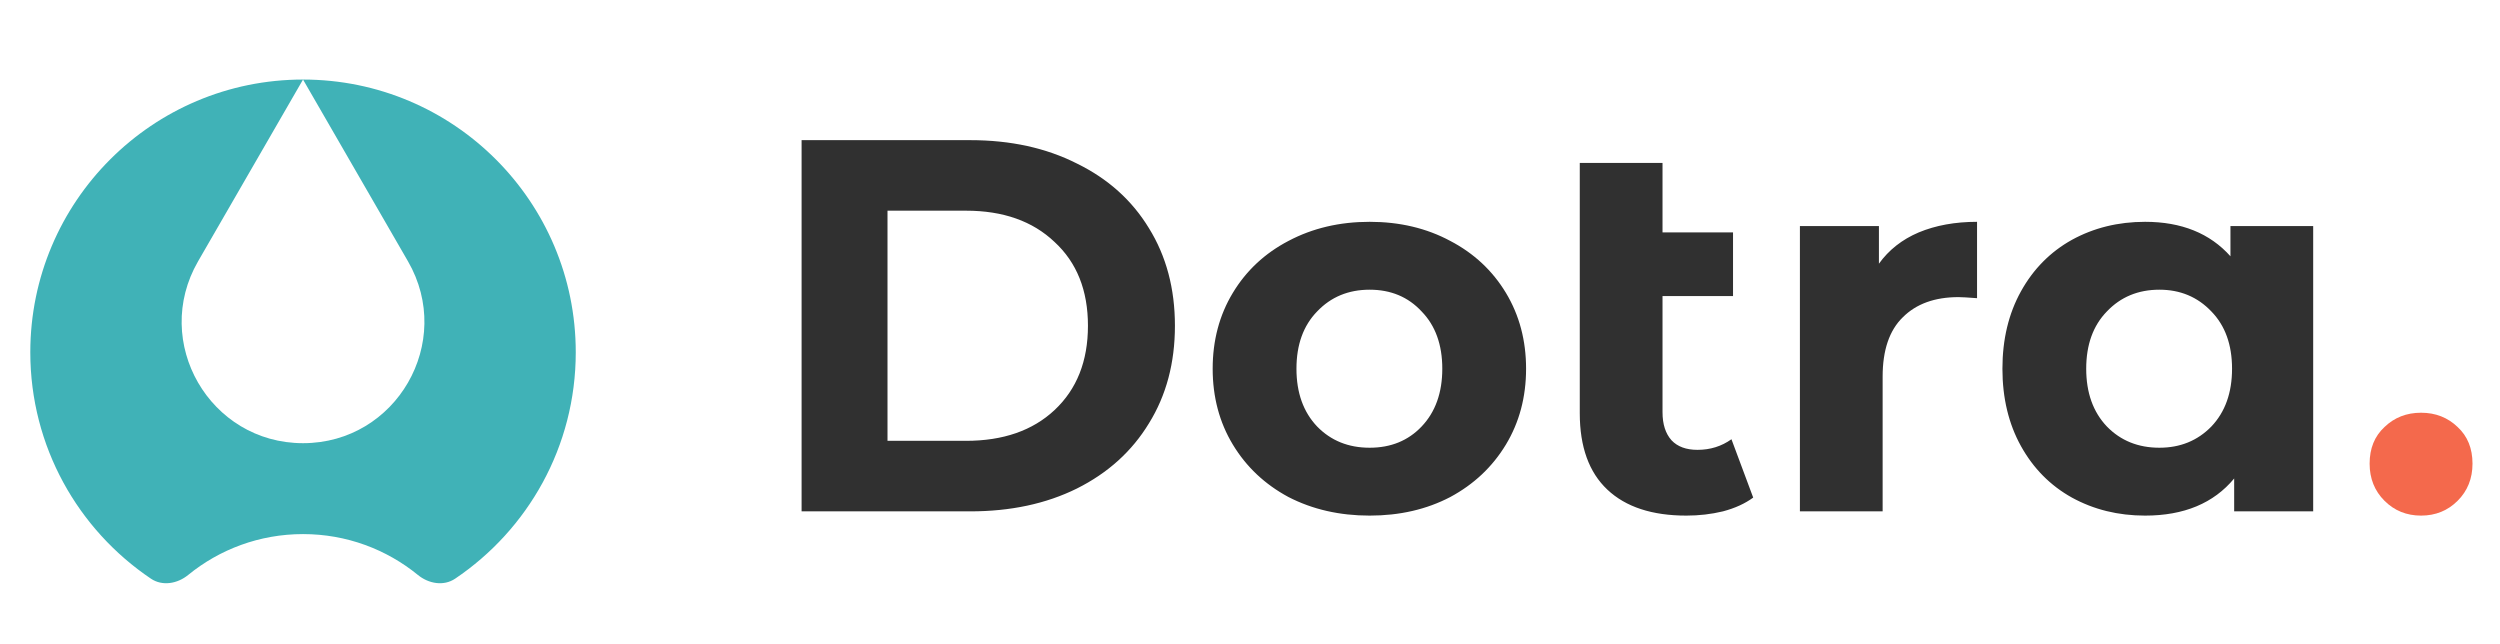
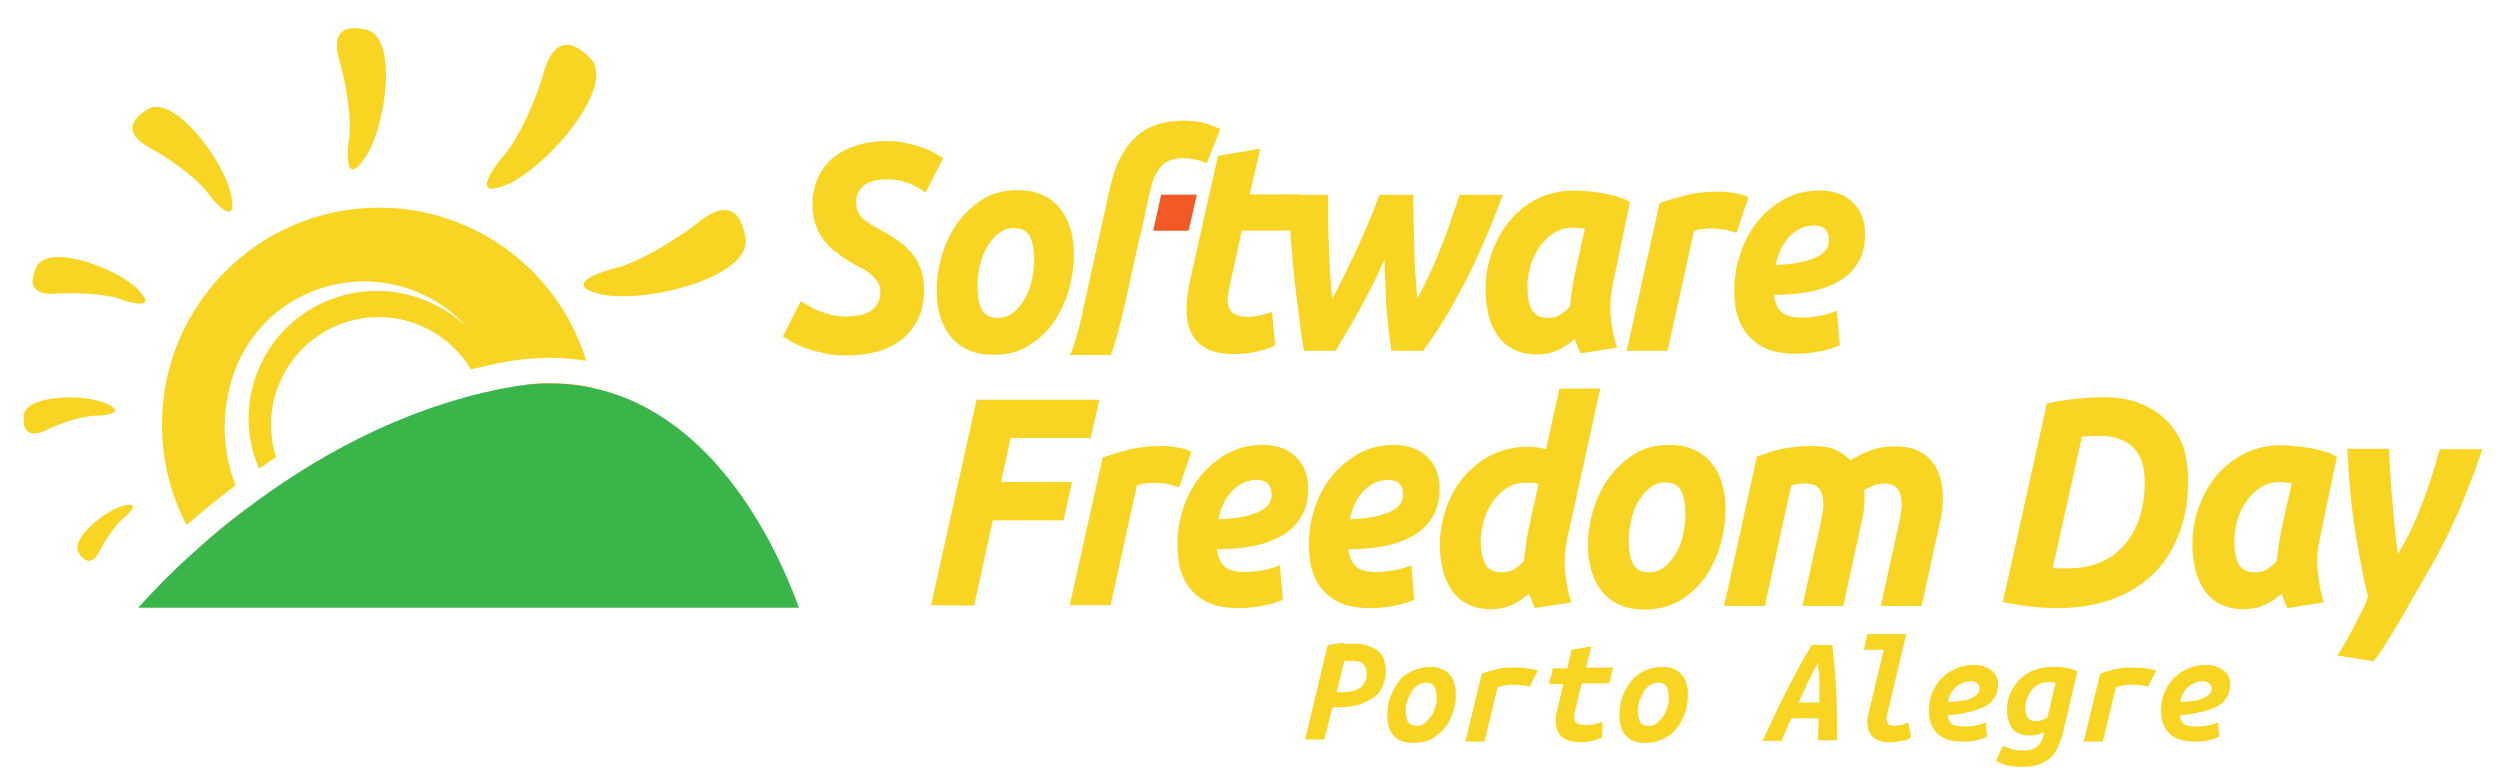
- <svg xmlns="http://www.w3.org/2000/svg" viewBox="0 0 132 34" fill="none">
-   <path d="M42.324 7.4H51.228C53.356 7.4 55.232 7.811 56.856 8.632C58.499 9.435 59.768 10.573 60.664 12.048C61.579 13.523 62.036 15.24 62.036 17.2C62.036 19.16 61.579 20.877 60.664 22.352C59.768 23.827 58.499 24.975 56.856 25.796C55.232 26.599 53.356 27 51.228 27H42.324V7.4ZM51.004 23.276C52.964 23.276 54.523 22.735 55.68 21.652C56.856 20.551 57.444 19.067 57.444 17.2C57.444 15.333 56.856 13.859 55.68 12.776C54.523 11.675 52.964 11.124 51.004 11.124H46.86V23.276H51.004ZM72.317 27.224C70.73 27.224 69.302 26.897 68.033 26.244C66.782 25.572 65.802 24.648 65.093 23.472C64.383 22.296 64.029 20.961 64.029 19.468C64.029 17.975 64.383 16.64 65.093 15.464C65.802 14.288 66.782 13.373 68.033 12.72C69.302 12.048 70.73 11.712 72.317 11.712C73.903 11.712 75.322 12.048 76.573 12.72C77.823 13.373 78.803 14.288 79.513 15.464C80.222 16.64 80.577 17.975 80.577 19.468C80.577 20.961 80.222 22.296 79.513 23.472C78.803 24.648 77.823 25.572 76.573 26.244C75.322 26.897 73.903 27.224 72.317 27.224ZM72.317 23.64C73.437 23.64 74.352 23.267 75.061 22.52C75.789 21.755 76.153 20.737 76.153 19.468C76.153 18.199 75.789 17.191 75.061 16.444C74.352 15.679 73.437 15.296 72.317 15.296C71.197 15.296 70.273 15.679 69.545 16.444C68.817 17.191 68.453 18.199 68.453 19.468C68.453 20.737 68.817 21.755 69.545 22.52C70.273 23.267 71.197 23.64 72.317 23.64ZM92.569 26.272C92.139 26.589 91.607 26.832 90.972 27C90.356 27.149 89.713 27.224 89.04 27.224C87.23 27.224 85.839 26.767 84.868 25.852C83.898 24.937 83.412 23.593 83.412 21.82V8.604H87.781V12.272H91.504V15.632H87.781V21.764C87.781 22.399 87.939 22.893 88.257 23.248C88.574 23.584 89.031 23.752 89.629 23.752C90.3 23.752 90.898 23.565 91.421 23.192L92.569 26.272ZM99.207 13.924C99.73 13.196 100.43 12.645 101.308 12.272C102.204 11.899 103.23 11.712 104.388 11.712V15.744C103.902 15.707 103.576 15.688 103.408 15.688C102.157 15.688 101.177 16.043 100.468 16.752C99.758 17.443 99.403 18.488 99.403 19.888V27H95.035V11.936H99.207V13.924ZM122.136 11.936V27H117.964V25.264C116.881 26.571 115.313 27.224 113.26 27.224C111.841 27.224 110.553 26.907 109.396 26.272C108.257 25.637 107.361 24.732 106.708 23.556C106.055 22.38 105.728 21.017 105.728 19.468C105.728 17.919 106.055 16.556 106.708 15.38C107.361 14.204 108.257 13.299 109.396 12.664C110.553 12.029 111.841 11.712 113.26 11.712C115.183 11.712 116.685 12.319 117.768 13.532V11.936H122.136ZM114.016 23.64C115.117 23.64 116.032 23.267 116.76 22.52C117.488 21.755 117.852 20.737 117.852 19.468C117.852 18.199 117.488 17.191 116.76 16.444C116.032 15.679 115.117 15.296 114.016 15.296C112.896 15.296 111.972 15.679 111.244 16.444C110.516 17.191 110.152 18.199 110.152 19.468C110.152 20.737 110.516 21.755 111.244 22.52C111.972 23.267 112.896 23.64 114.016 23.64Z" fill="#303030" />
-   <path d="M127.832 27.224C127.067 27.224 126.423 26.963 125.9 26.44C125.377 25.917 125.116 25.264 125.116 24.48C125.116 23.677 125.377 23.033 125.9 22.548C126.423 22.044 127.067 21.792 127.832 21.792C128.597 21.792 129.241 22.044 129.764 22.548C130.287 23.033 130.548 23.677 130.548 24.48C130.548 25.264 130.287 25.917 129.764 26.44C129.241 26.963 128.597 27.224 127.832 27.224Z" fill="#F4694C" />
-   <path fill-rule="evenodd" clip-rule="evenodd" d="M7.969 30.554C8.575 30.962 9.369 30.82 9.935 30.358C11.588 29.009 13.7 28.2 16 28.2C18.3 28.2 20.412 29.009 22.065 30.358C22.631 30.82 23.425 30.962 24.031 30.554C27.873 27.968 30.4 23.579 30.4 18.6C30.4 10.647 23.953 4.2 16 4.2C8.047 4.2 1.6 10.647 1.6 18.6C1.6 23.579 4.127 27.968 7.969 30.554ZM21.543 13.8C24.006 18.067 20.927 23.4 16 23.4C11.073 23.4 7.994 18.067 10.457 13.8L16 4.2L21.543 13.8Z" fill="#40B2B7" />
+ <svg xmlns="http://www.w3.org/2000/svg" version="1.1" id="svg4523" x="0px" y="0px" viewBox="0 0 365.1 112.4" style="enable-background:new 0 0 365.1 112.4;" xml:space="preserve">
+   <style type="text/css">
+ 	.st0{fill:#F9D523;}
+ 	.st1{fill:none;}
+ 	.st2{fill:#F15A24;}
+ 	.st3{fill:url(#path358_1_);}
+ 	.st4{fill:url(#path367_1_);}
+ 	.st5{fill:#39B54A;}
+ 	.st6{enable-background:new    ;}
+ </style>
+   <g id="layer1">
+     <g id="g277" transform="matrix(0.5273469,0,0,0.5273469,-416.5508,132.9206)">
+       <g id="g279" transform="translate(19.75894,-12.34934)">
+         <g id="g281">
+           <path id="path283" class="st0" d="M828.5-185.2c0,0,7.5,9.4,5.7-0.2      c-1.8-9.7-16.1-28.6-23.3-24c-7.2,4.6-3.6,8.3,1,10.8C816.4-196.3,825.3-190.1,828.5-185.2L828.5-185.2z" />
+           <path id="path285" class="st0" d="M866.6-199.9c0,0-1.5,12.8,4.5,4.1c6-8.6,9.4-33.7,0.5-35.7      s-9,3.6-7.4,8.8C865.8-217.4,867.9-206,866.6-199.9z" />
+           <path id="path287" class="st0" d="M908.7-195.5c0,0-9.5,11.7,1.8,6.9      c11.3-4.8,30.6-27.4,23.1-35s-11.2-2.1-12.9,4.1C919-213.3,913.8-200.7,908.7-195.5z" />
+           <path id="path289" class="st0" d="M939.2-165.1c0,0-14.9,4.1-2.6,6.9      c12.3,2.7,41.8-4.8,40-15.6s-8.1-8.4-13.2-4.2C958.3-174,946.6-166.5,939.2-165.1L939.2-165.1z" />
+           <path id="path291" class="st0" d="M804.5-156.5c0,0,9.9,3.3,4-2.9s-25.3-13.1-28.3-6.3      c-3.1,6.7,1.4,7.7,5.8,7.3C790.5-158.7,799.9-158.5,804.5-156.5L804.5-156.5z" />
+           <path id="path293" class="st0" d="M797.5-124.6c0,0,8.4-0.4,2.2-3.3c-6.2-2.9-22.7-2.5-23,3.4      c-0.4,5.9,3.3,5.4,6.5,3.8C786.3-122.3,793.4-124.8,797.5-124.6L797.5-124.6z" />
+           <path id="path295" class="st0" d="M804.8-96.6c0,0,5-4.3-0.3-3.1c-5.2,1.2-15.2,9.4-12.5,13.2      c2.6,3.8,4.6,1.8,5.8-0.8C799.1-89.7,802.2-94.7,804.8-96.6z" />
+         </g>
+       </g>
+       <path id="path297" class="st1" d="M861.4-149.8c7.6-18.1,28.5-26.5,46.8-18.9    c4.3,1.8,8,4.3,11.1,7.3c-3.7-4.1-8.4-7.5-13.8-9.8c-19.5-8.2-41.9,0.8-50,20.2c-5.7,13.7-2.7,29,6.5,39.5    c0.9-1.6,1.9-3.2,2.8-4.8C858.3-125.8,856.6-138.3,861.4-149.8L861.4-149.8z" />
+       <path id="path299" class="st0" d="M1024-164.4c1.2,0,2.3-0.1,3.5-0.3s2.2-0.5,3.1-1    s1.7-1.2,2.2-2.1c0.6-0.9,0.9-2.1,0.9-3.5c0-1.1-0.3-2-0.8-2.8c-0.6-0.8-1.3-1.5-2.1-2.2c-0.9-0.7-1.8-1.3-2.9-1.8    s-2.1-1.2-3.2-1.8c-1.4-0.9-2.6-1.8-3.9-2.8c-1.2-1-2.2-2.1-3.1-3.3s-1.5-2.6-2-4.1s-0.8-3.2-0.8-5.2c0-2.5,0.4-4.9,1.3-7    c0.9-2.2,2.2-4,3.9-5.6c1.7-1.6,3.9-2.8,6.5-3.7c2.6-0.9,5.7-1.4,9.2-1.4c1.6,0,3.2,0.2,4.7,0.5s2.9,0.7,4.2,1.1    c1.3,0.4,2.5,0.9,3.6,1.5s2,1.1,2.8,1.7l-4.9,9.5c-1.3-1-2.8-1.9-4.6-2.6c-1.8-0.7-3.8-1.1-5.9-1.1c-1.2,0-2.3,0.1-3.3,0.3    c-1.1,0.2-2,0.6-2.8,1.1s-1.4,1.2-1.9,2s-0.7,1.8-0.7,3c0,1.1,0.2,2,0.6,2.8c0.4,0.7,0.9,1.4,1.5,1.9s1.3,1,2.1,1.5    s1.7,0.9,2.6,1.4c1.6,0.9,3.1,1.8,4.5,2.8c1.5,1,2.7,2.1,3.9,3.4c1.1,1.3,2,2.8,2.6,4.4c0.7,1.6,1,3.6,1,5.8    c0,3.1-0.5,5.8-1.6,8.1s-2.5,4.2-4.5,5.8c-1.9,1.5-4.2,2.7-6.8,3.4c-2.6,0.7-5.6,1.1-8.8,1.1c-2.1,0-4.1-0.2-5.9-0.6    c-1.8-0.4-3.5-0.8-5-1.4c-1.5-0.5-2.8-1.1-3.9-1.7c-1.1-0.6-2-1.2-2.6-1.6l5-9.8c0.6,0.4,1.3,0.9,2.2,1.4c0.9,0.5,1.8,1,2.9,1.4    s2.2,0.8,3.4,1.1C1021.4-164.6,1022.6-164.4,1024-164.4L1024-164.4z" />
+       <path id="path301" class="st0" d="M1065.1-153.8c-2.7,0-5-0.4-7-1.3c-2-0.9-3.6-2.1-4.9-3.7    c-1.3-1.6-2.3-3.5-2.9-5.6c-0.7-2.2-1-4.6-1-7.2c0-3.3,0.5-6.6,1.5-9.9c1-3.3,2.4-6.2,4.3-8.9c1.9-2.6,4.3-4.8,7-6.5    c2.8-1.7,6-2.5,9.5-2.5c2.6,0,4.9,0.4,6.9,1.3c2,0.9,3.6,2.1,4.9,3.7c1.3,1.6,2.3,3.5,2.9,5.6c0.7,2.2,1,4.6,1,7.2    c0,3.3-0.5,6.6-1.4,9.9c-1,3.3-2.4,6.2-4.2,8.9c-1.9,2.6-4.2,4.8-7,6.5S1068.8-153.8,1065.1-153.8L1065.1-153.8z M1070.7-188.9    c-1.7,0-3.1,0.5-4.4,1.6c-1.3,1-2.3,2.4-3.2,3.9c-0.9,1.6-1.5,3.3-1.9,5.2s-0.6,3.7-0.6,5.4c0,2.8,0.4,4.9,1.2,6.5    c0.8,1.5,2.3,2.3,4.4,2.3c1.7,0,3.1-0.5,4.4-1.6c1.3-1,2.3-2.4,3.2-3.9c0.9-1.6,1.5-3.3,1.9-5.2s0.6-3.7,0.6-5.4    c0-2.8-0.4-4.9-1.2-6.5C1074.2-188.2,1072.8-188.9,1070.7-188.9L1070.7-188.9z" />
+       <path id="path303" class="st0" d="M1127.2-208.9l11.7-2l-2.9,12.7h14.2l-2.3,10h-14.1l-3.3,15.1    c-0.3,1.3-0.5,2.4-0.6,3.5s0,2,0.4,2.8c0.3,0.8,0.9,1.4,1.7,1.8c0.8,0.4,1.9,0.7,3.3,0.7c1.2,0,2.4-0.1,3.5-0.4    c1.1-0.2,2.3-0.6,3.4-1l0.8,9.4c-1.5,0.6-3.2,1.1-4.9,1.6c-1.8,0.4-3.9,0.7-6.3,0.7c-3.5,0-6.2-0.6-8.1-1.7    c-1.9-1.1-3.3-2.7-4.1-4.6c-0.8-1.9-1.2-4.2-1.1-6.7s0.5-5.2,1.1-8L1127.2-208.9L1127.2-208.9z" />
+       <path id="path305" class="st0" d="M1173.3-180.2c-1,2.2-2,4.5-3.2,6.9c-1.2,2.3-2.4,4.6-3.6,6.8    s-2.4,4.3-3.6,6.3s-2.2,3.8-3.1,5.3h-8.8c-0.4-2.3-0.8-5-1.2-8.2c-0.4-3.2-0.8-6.6-1.3-10.4c-0.4-3.8-0.8-7.7-1.1-11.9    c-0.3-4.2-0.6-8.4-0.7-12.7h11c0,2,0,4.1,0,6.4c0,2.3,0.1,4.7,0.2,7.2s0.2,5,0.3,7.6c0.2,2.6,0.4,5.1,0.6,7.6    c1.3-2.3,2.5-4.7,3.7-7.2s2.4-5,3.6-7.5c1.1-2.5,2.2-4.9,3.2-7.4c1-2.4,1.9-4.7,2.6-6.7h9.4c0,3.9,0.1,8.4,0.2,13.2    c0.1,4.9,0.4,10.1,0.9,15.5c1.4-2.5,2.6-5,3.8-7.6c1.2-2.6,2.2-5.2,3.2-7.7s1.9-4.9,2.6-7.2c0.8-2.3,1.5-4.4,2.1-6.2h12    c-1,2.7-2.2,5.8-3.6,9.2s-3,7-4.8,10.8s-3.9,7.6-6.1,11.6c-2.3,3.9-4.8,7.8-7.6,11.6h-8.8c-0.6-4.5-1.1-8.8-1.4-12.9    C1173.6-171.9,1173.4-176.1,1173.3-180.2L1173.3-180.2z" />
+       <path id="path307" class="st0" d="M1236.6-173.6c-0.7,3.1-0.9,6.3-0.6,9.4    c0.3,3.2,0.9,6,1.7,8.4l-10.1,1.6c-0.3-0.7-0.6-1.3-0.8-1.9c-0.3-0.6-0.5-1.3-0.8-2.1c-1.4,1.3-3,2.3-4.7,3.1s-3.6,1.2-5.8,1.2    c-2.5,0-4.7-0.5-6.5-1.4c-1.8-1-3.3-2.2-4.4-3.9c-1.1-1.6-2-3.5-2.5-5.7s-0.8-4.5-0.8-6.9c0-3.8,0.6-7.3,1.9-10.7    c1.2-3.3,3-6.3,5.1-8.8c2.2-2.5,4.8-4.5,7.8-5.9s6.2-2.1,9.7-2.1c0.5,0,1.3,0,2.4,0.1s2.4,0.2,3.9,0.4s3,0.5,4.6,0.9    s3.2,1,4.6,1.8L1236.6-173.6L1236.6-173.6z M1228.8-188.7c-0.7-0.1-1.3-0.2-1.8-0.2c-0.5-0.1-1.2-0.1-1.9-0.1    c-1.7,0-3.3,0.5-4.8,1.4s-2.8,2.2-3.9,3.7s-2,3.2-2.6,5.2s-0.9,4-0.9,6.2c0,2.6,0.4,4.7,1.2,6.2c0.8,1.5,2.3,2.3,4.5,2.3    c1.2,0,2.2-0.2,3.1-0.7s1.9-1.3,3-2.5c0.1-1.4,0.3-2.8,0.5-4.3s0.5-2.9,0.7-4.2L1228.8-188.7z" />
+       <path id="path309" class="st0" d="M1270.8-187.6c-1-0.3-2-0.5-3-0.8c-1-0.2-2.4-0.4-4.4-0.4    c-0.7,0-1.5,0.1-2.3,0.2c-0.9,0.1-1.6,0.3-2.1,0.5l-7.3,33.2h-11.3l9.1-40.9c2.2-0.8,4.6-1.5,7.3-2.2c2.7-0.7,5.7-1,9.1-1    c1.3,0,2.7,0.1,4.2,0.4c1.5,0.2,2.9,0.6,4,1.2L1270.8-187.6L1270.8-187.6z" />
+       <path id="path311" class="st0" d="M1270.2-171.8c0-3.5,0.6-6.9,1.7-10.2s2.7-6.2,4.8-8.8    s4.6-4.6,7.5-6.2c3-1.6,6.2-2.3,9.8-2.3c1.8,0,3.4,0.3,4.9,0.8s2.8,1.3,4,2.4c1.1,1,2,2.3,2.6,3.8s0.9,3.2,0.9,5.1    c0,3.1-0.6,5.7-1.9,7.8s-3,3.9-5.3,5.2c-2.2,1.3-4.9,2.3-8,2.9c-3.1,0.6-6.4,0.9-10.1,0.9c0.4,2.3,1.1,3.9,2.3,4.9    c1.2,1,3.1,1.4,5.6,1.4c1.6,0,3.3-0.2,4.9-0.5c1.7-0.3,3.2-0.8,4.7-1.4l0.8,9.6c-1.4,0.6-3.2,1.2-5.4,1.6    c-2.2,0.5-4.6,0.7-7.1,0.7c-3.1,0-5.8-0.5-7.9-1.4c-2.1-1-3.9-2.3-5.2-3.9c-1.3-1.6-2.3-3.6-2.9-5.8S1270.2-169.4,1270.2-171.8    L1270.2-171.8z M1292.3-189.6c-2.6,0-4.8,1-6.8,3c-1.9,2-3.2,4.6-3.8,7.9c3.1-0.1,5.6-0.4,7.6-0.9c1.9-0.5,3.4-1,4.5-1.7    s1.8-1.4,2.1-2.1c0.4-0.8,0.5-1.5,0.5-2.3C1296.3-188.3,1295-189.6,1292.3-189.6L1292.3-189.6z" />
+       <g id="g313" transform="translate(19.75894,-12.34934)">
+         <polygon id="polygon315" class="st0" points="1086.1,-175.8 1086.1,-175.8 1085.9,-175    " />
+         <polygon id="polygon317" class="st2" points="1091.7,-185.8 1089.5,-175.8 1099.3,-175.8 1101.6,-185.8    " />
+         <path id="path319" class="st0" d="M1104.1-205.5c-1.7-0.5-3.7-0.8-5.9-0.8     c-6,0-10.6,1.6-13.8,4.8c-3.3,3.2-5.5,7.7-6.8,13.5l-7.9,35.8c-0.4,1.9-0.9,4-1.6,6.2c-0.4,1.6-1,3.1-1.6,4.6h11.3     c1.3-3.7,2.5-8.1,3.7-13.4l4.4-19.9l0.1-0.2l0.2-0.8l0,0l2.2-10l0,0l0.5-2.1c0.5-2.3,1.4-4.2,2.8-5.8c1.3-1.5,3.4-2.3,6.2-2.3     c1,0,2.1,0.1,3.3,0.4c1.2,0.2,2.2,0.6,3.1,1.1l3.8-9.6C1107-204.5,1105.7-205,1104.1-205.5L1104.1-205.5z" />
+       </g>
+       <g id="g321" transform="translate(19.75894,-12.34934)">
+         <path id="path323" class="st0" d="M1028-72.1l12.6-56.9h34l-2.4,10.6H1050l-2.6,12.2h19.6     l-2.3,10.6h-19.6l-5.2,23.6L1028-72.1L1028-72.1z" />
+         <path id="path325" class="st0" d="M1096.7-104.8c-1-0.3-2-0.5-3-0.8c-1-0.2-2.4-0.4-4.3-0.4     c-0.7,0-1.5,0.1-2.3,0.2c-0.9,0.1-1.6,0.3-2.1,0.5l-7.3,33.2h-11.3l9.1-40.9c2.2-0.8,4.6-1.5,7.3-2.2c2.7-0.7,5.7-1,9.1-1     c1.3,0,2.7,0.1,4.2,0.4c1.5,0.2,2.9,0.6,4,1.2L1096.7-104.8L1096.7-104.8z" />
+         <path id="path327" class="st0" d="M1096.2-89c0-3.5,0.6-6.9,1.7-10.2s2.7-6.2,4.8-8.8     c2.1-2.5,4.6-4.6,7.5-6.2c3-1.6,6.2-2.3,9.8-2.3c1.8,0,3.4,0.3,4.9,0.8s2.8,1.3,4,2.4c1.1,1,2,2.3,2.6,3.8s0.9,3.2,0.9,5.1     c0,3.1-0.6,5.7-1.9,7.8s-3,3.9-5.3,5.2s-4.9,2.3-8,2.9c-3.1,0.6-6.4,0.9-10.1,0.9c0.4,2.3,1.1,3.9,2.3,4.9c1.2,1,3.1,1.4,5.6,1.4     c1.6,0,3.3-0.2,4.9-0.5c1.7-0.3,3.2-0.8,4.7-1.4l0.8,9.6c-1.4,0.6-3.2,1.2-5.4,1.6c-2.2,0.5-4.6,0.7-7.1,0.7     c-3.1,0-5.8-0.5-7.9-1.4s-3.9-2.3-5.2-3.9c-1.3-1.6-2.3-3.6-2.9-5.8C1096.5-84.2,1096.2-86.5,1096.2-89L1096.2-89z M1118.2-106.8     c-2.6,0-4.8,1-6.8,3c-1.9,2-3.2,4.6-3.8,7.9c3.1-0.1,5.6-0.4,7.6-0.9c1.9-0.5,3.4-1,4.5-1.7s1.8-1.4,2.1-2.1     c0.4-0.8,0.5-1.5,0.5-2.3C1122.2-105.4,1120.9-106.8,1118.2-106.8L1118.2-106.8z" />
+         <path id="path329" class="st0" d="M1132.6-89c0-3.5,0.6-6.9,1.7-10.2s2.7-6.2,4.8-8.8     c2.1-2.5,4.6-4.6,7.5-6.2c3-1.6,6.2-2.3,9.8-2.3c1.8,0,3.4,0.3,4.9,0.8s2.8,1.3,4,2.4c1.1,1,2,2.3,2.6,3.8s0.9,3.2,0.9,5.1     c0,3.1-0.6,5.7-1.9,7.8c-1.3,2.1-3,3.9-5.3,5.2s-4.9,2.3-8,2.9c-3.1,0.6-6.4,0.9-10.1,0.9c0.4,2.3,1.1,3.9,2.3,4.9     c1.2,1,3.1,1.4,5.6,1.4c1.6,0,3.3-0.2,4.9-0.5c1.7-0.3,3.2-0.8,4.7-1.4l0.8,9.6c-1.4,0.6-3.2,1.2-5.4,1.6     c-2.2,0.5-4.6,0.7-7.1,0.7c-3.1,0-5.8-0.5-7.9-1.4c-2.1-1-3.9-2.3-5.2-3.9c-1.3-1.6-2.3-3.6-2.9-5.8     C1132.9-84.2,1132.6-86.5,1132.6-89L1132.6-89z M1154.6-106.8c-2.6,0-4.8,1-6.8,3c-1.9,2-3.2,4.6-3.8,7.9     c3.1-0.1,5.6-0.4,7.6-0.9c1.9-0.5,3.4-1,4.5-1.7s1.8-1.4,2.1-2.1c0.4-0.8,0.5-1.5,0.5-2.3     C1158.7-105.4,1157.3-106.8,1154.6-106.8L1154.6-106.8z" />
+         <path id="path331" class="st0" d="M1225.7-70.9c-2.7,0-5-0.4-7-1.3c-2-0.9-3.6-2.1-4.9-3.7     c-1.3-1.6-2.3-3.5-2.9-5.6c-0.7-2.2-1-4.6-1-7.2c0-3.3,0.5-6.6,1.5-9.9c1-3.3,2.4-6.2,4.4-8.9c1.9-2.6,4.3-4.8,7-6.5     c2.8-1.7,5.9-2.5,9.5-2.5c2.6,0,4.9,0.4,6.9,1.3c2,0.9,3.6,2.1,4.9,3.7c1.3,1.6,2.3,3.5,2.9,5.6c0.7,2.2,1,4.6,1,7.2     c0,3.3-0.5,6.6-1.4,9.9c-1,3.3-2.4,6.2-4.2,8.9c-1.9,2.6-4.2,4.8-7,6.5C1232.6-71.8,1229.4-70.9,1225.7-70.9z M1231.3-106.1     c-1.7,0-3.1,0.5-4.4,1.6c-1.3,1-2.3,2.4-3.2,3.9c-0.9,1.6-1.5,3.3-1.9,5.2s-0.6,3.7-0.6,5.4c0,2.8,0.4,4.9,1.2,6.5     c0.8,1.5,2.3,2.3,4.4,2.3c1.7,0,3.1-0.5,4.4-1.6c1.3-1,2.3-2.4,3.2-3.9c0.9-1.6,1.5-3.3,1.9-5.2s0.6-3.7,0.6-5.4     c0-2.8-0.4-4.9-1.2-6.5C1234.9-105.4,1233.4-106.1,1231.3-106.1z" />
+         <path id="path333" class="st0" d="M1256.7-113.3c0.9-0.3,1.8-0.6,2.8-0.9c1-0.4,2.1-0.7,3.3-1     c1.2-0.3,2.6-0.5,4.2-0.7c1.5-0.2,3.3-0.3,5.3-0.3c2.4,0,4.4,0.3,6,1s3,1.6,4.3,3c1.9-1.2,3.7-2.1,5.6-2.8c1.8-0.7,4-1.1,6.5-1.1     c2.4,0,4.4,0.3,6.1,1s3.1,1.7,4.2,3s1.9,2.8,2.4,4.6s0.8,3.7,0.8,5.9c0,1-0.1,2-0.2,3.1s-0.3,2.2-0.6,3.3l-5.1,23.3H1291l5-22.8     c0.2-0.8,0.3-1.6,0.5-2.6s0.3-1.9,0.3-2.8c0-1.5-0.3-2.9-1-4s-1.9-1.7-3.9-1.7c-1.1,0-2.1,0.2-3,0.6c-1,0.4-1.8,0.8-2.6,1.3     c0.1,0.4,0.2,0.8,0.2,1.2s0,0.7,0,1.1c0,1-0.1,2-0.2,3.1s-0.3,2.2-0.6,3.3l-5.1,23.3h-11.3l5-22.8c0.2-0.8,0.3-1.6,0.5-2.6     s0.3-1.9,0.3-2.8c0-1.5-0.3-2.9-1-4s-1.9-1.7-3.9-1.7c-0.8,0-1.5,0-2,0.1c-0.6,0.1-1.2,0.2-2,0.4l-7.3,33.4h-11.3L1256.7-113.3     L1256.7-113.3z" />
+         <path id="path335" class="st0" d="M1376.1-106.8c0,5.5-0.8,10.5-2.5,14.9s-4,8.1-7.1,11.1     c-3.1,3-6.9,5.4-11.3,7s-9.5,2.5-15.1,2.5c-2.1,0-4.6-0.1-7.3-0.4c-2.8-0.3-5.4-0.7-8-1.3l12.2-55c2.9-0.6,5.6-1,8.3-1.3     c2.6-0.2,5-0.4,7.2-0.4c3.7,0,7.1,0.5,10,1.6c3,1.1,5.4,2.7,7.5,4.7c2,2,3.6,4.4,4.7,7.2C1375.6-113.3,1376.1-110.2,1376.1-106.8     L1376.1-106.8z M1338.6-82.4c0.6,0.1,1.1,0.1,1.7,0.1s1.4,0,2.4,0c3.3,0,6.2-0.5,8.9-1.6c2.7-1.1,4.9-2.7,6.7-4.7     c1.8-2.1,3.3-4.6,4.3-7.6s1.5-6.3,1.5-10.1c0-1.9-0.2-3.7-0.7-5.2s-1.2-2.9-2.2-4s-2.4-2-4-2.6s-3.6-0.9-5.9-0.9     c-1.5,0-3.1,0.1-4.6,0.2L1338.6-82.4L1338.6-82.4z" />
+         <path id="path337" class="st0" d="M1412.6-90.7c-0.7,3.1-0.9,6.3-0.6,9.4     c0.3,3.2,0.9,6,1.7,8.4l-10.1,1.6c-0.3-0.7-0.6-1.3-0.8-1.9c-0.3-0.6-0.5-1.3-0.8-2.1c-1.4,1.3-3,2.3-4.7,3.1s-3.6,1.2-5.8,1.2     c-2.5,0-4.7-0.5-6.5-1.4s-3.3-2.2-4.4-3.9c-1.1-1.6-2-3.5-2.5-5.7c-0.5-2.2-0.8-4.5-0.8-6.9c0-3.8,0.6-7.3,1.9-10.7     c1.2-3.3,3-6.3,5.1-8.8c2.2-2.5,4.8-4.4,7.8-5.9c3-1.4,6.2-2.1,9.7-2.1c0.5,0,1.2,0,2.4,0.1c1.1,0.1,2.4,0.2,3.9,0.4     s3,0.5,4.6,0.9s3.2,1,4.6,1.8L1412.6-90.7L1412.6-90.7z M1404.8-105.9c-0.7-0.1-1.2-0.2-1.8-0.2c-0.5-0.1-1.2-0.1-1.9-0.1     c-1.7,0-3.3,0.5-4.8,1.4s-2.8,2.2-3.9,3.7s-2,3.2-2.6,5.2s-0.9,4-0.9,6.2c0,2.6,0.4,4.7,1.2,6.2c0.8,1.5,2.3,2.3,4.5,2.3     c1.2,0,2.2-0.2,3.1-0.7c0.9-0.5,1.9-1.3,3-2.5c0.1-1.4,0.3-2.8,0.5-4.3s0.5-2.9,0.7-4.2L1404.8-105.9L1404.8-105.9z" />
+         <path id="path339" class="st0" d="M1446.7-115.3L1446.7-115.3h-0.9c-1.6,5.8-3.3,11.1-5.2,15.9     c-1.8,4.8-4,9.2-6.4,13.1c-0.3-2-0.6-4.2-0.8-6.7c-0.3-2.5-0.5-5-0.7-7.6c-0.1-0.8-0.1-1.5-0.2-2.2c-0.1-1.8-0.3-3.7-0.4-5.5     c-0.2-2.6-0.3-4.9-0.3-7.1h-11.6c0.4,8.5,1.1,16.2,2.2,23c1.1,6.6,2.2,12.6,3.5,17.9c-0.2,0.5-0.3,1-0.5,1.5     c-0.4,1.3-6.7,13.5-8,14.8l3.6,0.6l6.4,1c2.4-2,14.9-24.5,16.6-27.4c1.7-3,3.3-6.1,4.8-9.3c1.6-3.3,3.1-6.7,4.5-10.3     s2.9-7.5,4.3-11.7H1446.7L1446.7-115.3z" />
+       </g>
+       <g id="g341" transform="translate(19.75894,-12.34934)">
+         <path id="path343" class="st0" d="M1213.3-132.1H1202l-3.7,16.8c-0.8-0.2-1.6-0.4-2.4-0.5     s-1.6-0.2-2.5-0.2c-3.5,0-6.8,0.7-9.8,2.1c-3,1.4-5.5,3.4-7.7,5.8c-2.2,2.5-3.9,5.4-5.1,8.7s-1.9,6.8-1.9,10.6     c0,2.5,0.3,4.8,0.8,6.9c0.5,2.2,1.4,4.1,2.5,5.7s2.6,2.9,4.4,3.8c1.8,0.9,3.9,1.4,6.5,1.4c2.1,0,4-0.4,5.8-1.2     c1.7-0.8,3.3-1.9,4.7-3.1c0.3,0.8,0.5,1.5,0.8,2.1s0.5,1.2,0.8,1.9l10.1-1.6c-0.9-2.5-1.4-5.3-1.7-8.4c-0.3-3.2-0.1-6.3,0.6-9.4     L1213.3-132.1L1213.3-132.1z M1193.4-92.9c-0.3,1.3-0.5,2.6-0.7,4.2c-0.2,1.5-0.4,2.9-0.5,4.3c-1.1,1.2-2.1,2-3,2.5     c-1,0.5-2,0.7-3.2,0.7c-2.2,0-3.7-0.8-4.5-2.3c-0.8-1.5-1.3-3.6-1.3-6.2c0-2,0.3-4,0.9-6c0.6-1.9,1.4-3.7,2.5-5.2     s2.4-2.8,3.9-3.7s3.2-1.4,4.9-1.4c0.6,0,1,0,1.4,0s0.6,0,0.9,0c0.2,0,0.5,0.1,0.7,0.1c0.2,0.1,0.5,0.1,0.8,0.2L1193.4-92.9     L1193.4-92.9z" />
+       </g>
+       <g id="g345" transform="translate(19.75894,-12.34934)">
+         <path id="path347" class="st1" d="M841.6-137.4c7.6-18.1,28.5-26.5,46.8-18.9     c4.3,1.8,8,4.3,11.1,7.3c-3.7-4.1-8.4-7.5-13.8-9.8c-19.5-8.2-41.9,0.8-50,20.2c-4.3,10.3-4.6,23.1-0.5,33.4     c2.1-1.6,4.3-3.1,6.5-4.7C838.2-118.4,837.8-128.3,841.6-137.4z" />
+         <path id="path349" class="st1" d="M874.9-151.9c-16.4,0-29.8,13.4-29.8,29.8     c0,3.1,0.5,6.1,1.4,9c15.1-9.9,33.3-19,54-24.3l0,0C895.3-146,885.8-151.9,874.9-151.9L874.9-151.9z" />
+         <path id="path351" class="st1" d="M934.1-132.3c0.4,2.3,0.7,4.6,0.8,7     c-6.4,0.5-9.9-0.6-9.9-0.6c-2.8-3.2-6-5.5-9.3-7.2c-2.1,0.2-4.3,0.6-6.5,1c-28.6,5.7-52.7,19.6-70.7,33.2c0.7,1,1.4,1.9,2.1,2.8     c-3.6,6.4-5.2,10.3-7.9,16.9c-2.8-2.7-5.2-5.7-7.4-8.9c-7.5,6.6-13.2,12.6-16.9,16.7h183C985.8-86.9,968.7-125,934.1-132.3     L934.1-132.3z" />
+         <linearGradient id="path358_1_" gradientUnits="userSpaceOnUse" x1="6895.026" y1="9634.037" x2="7015.057" y2="9634.037" gradientTransform="matrix(0.1467 0 0 -0.1467 -196.3553 1323.745)">
+           <stop offset="0" style="stop-color:#F7EC30" />
+           <stop offset="1" style="stop-color:#FAAE40" />
+         </linearGradient>
+         <path id="path358" class="st3" d="M840.7-96.2c-0.8-0.9-1.5-1.8-2.1-2.8     c-4.9,3.7-9.3,7.3-13.2,10.8c2.2,3.2,4.7,6.2,7.4,8.9C835.5-85.9,837.1-89.7,840.7-96.2L840.7-96.2z" />
+         <path id="path360" class="st0" d="M835.8-138.6c8.1-19.3,30.5-28.3,50-20.2     c5.5,2.3,10.1,5.7,13.8,9.8c-3.1-3-6.9-5.5-11.1-7.3c-18.3-7.7-39.2,0.8-46.8,18.9c-3.8,9.1-3.5,19,0.2,27.5     c1.5-1.1,3.1-2.1,4.7-3.2c-0.9-2.8-1.4-5.8-1.4-9c0-16.4,13.4-29.8,29.8-29.8c10.8,0,20.3,5.8,25.6,14.5l0,0     c2.4-0.6,4.9-1.2,7.4-1.7c4.9-1,9.8-1.5,14.5-1.5c3.5,0,6.8,0.3,10,0.8c-7.5-24.5-30.4-42.4-57.4-42.4     c-33.2,0-60.1,26.9-60.1,60.1c0,10.1,2.5,19.5,6.8,27.8c4.1-3.5,8.6-7.3,13.6-11C831.2-115.5,831.4-128.3,835.8-138.6     L835.8-138.6z" />
+         <linearGradient id="path367_1_" gradientUnits="userSpaceOnUse" x1="6895.026" y1="9908.728" x2="7015.057" y2="9908.728" gradientTransform="matrix(0.1467 0 0 -0.1467 -196.3553 1323.745)">
+           <stop offset="0" style="stop-color:#F7EC30" />
+           <stop offset="1" style="stop-color:#FAAE40" />
+         </linearGradient>
+         <path id="path367" class="st4" d="M925-126c0,0,3.5,1.1,9.9,0.6c-0.1-2.4-0.4-4.7-0.8-7     c-3.7-0.8-7.6-1.2-11.8-1.2c-2.2,0-4.4,0.1-6.6,0.4C919-131.5,922.2-129.2,925-126z" />
+         <g id="g369">
+           <path id="path371" class="st5" d="M934.1-132.3c-3.7-0.8-7.6-1.2-11.8-1.2      c-2.2,0-4.4,0.1-6.6,0.4c-2.1,0.2-4.3,0.6-6.5,1c-28.6,5.7-52.7,19.6-70.7,33.2c-4.9,3.7-9.3,7.3-13.2,10.8      c-7.5,6.6-13.2,12.6-16.9,16.7h183C985.8-86.9,968.7-125,934.1-132.3L934.1-132.3z" />
+         </g>
+       </g>
+     </g>
+   </g>
+   <g class="st6">
+     <path class="st0" d="M197.7,94c0.8,0,1.5,0.1,2.1,0.3s1.1,0.5,1.5,0.8s0.7,0.8,0.8,1.2s0.3,1,0.3,1.5c0,0.9-0.2,1.8-0.5,2.5   s-0.8,1.3-1.5,1.7s-1.4,0.8-2.3,1s-1.8,0.3-2.9,0.3h-0.6l-1.2,4.7h-2.8l3.3-13.8c0.7-0.1,1.4-0.2,2-0.3   C196.7,94.1,197.2,94,197.7,94z M197.3,96.5c-0.2,0-0.4,0-0.5,0s-0.3,0-0.5,0.1l-1.1,4.5h0.7c1.2,0,2.1-0.2,2.8-0.7   c0.6-0.5,0.9-1.2,0.9-2c0-0.6-0.2-1-0.5-1.4C198.8,96.6,198.2,96.5,197.3,96.5z" />
+     <path class="st0" d="M206.3,108.5c-1.3,0-2.2-0.4-2.8-1.1c-0.6-0.7-0.9-1.7-0.9-2.9c0-0.9,0.1-1.8,0.4-2.6s0.7-1.6,1.2-2.3   s1.2-1.2,2-1.6c0.8-0.4,1.7-0.6,2.7-0.6c1.1,0,2,0.3,2.7,1s1,1.7,1,3c0,0.9-0.1,1.8-0.4,2.6c-0.3,0.9-0.6,1.6-1.2,2.3   s-1.2,1.2-1.9,1.6S207.4,108.5,206.3,108.5z M206.9,106c0.5,0,0.8-0.1,1.2-0.4c0.3-0.3,0.6-0.6,0.9-1s0.4-0.8,0.6-1.3   s0.2-0.9,0.2-1.3c0-0.7-0.1-1.3-0.3-1.7s-0.6-0.6-1.3-0.6c-0.4,0-0.8,0.1-1.2,0.4c-0.4,0.3-0.7,0.6-0.9,1c-0.2,0.4-0.4,0.8-0.6,1.3   s-0.2,0.9-0.2,1.3c0,0.7,0.1,1.3,0.3,1.7C205.9,105.8,206.3,106,206.9,106z" />
+     <path class="st0" d="M223.4,100.3c-0.3-0.1-0.6-0.2-1-0.2c-0.4-0.1-0.9-0.1-1.4-0.1c-0.4,0-0.8,0-1.2,0.1c-0.4,0.1-0.8,0.1-1.1,0.3   l-1.9,7.9H214l2.4-9.9c0.7-0.3,1.5-0.5,2.3-0.7s1.6-0.2,2.3-0.2c0.8,0,1.5,0,2.1,0.1s1,0.2,1.5,0.3L223.4,100.3z" />
+     <path class="st0" d="M228.3,99.9h-2.1l0.6-2.3h2.1l0.6-2.7l2.9-0.5l-0.8,3.1h4l-0.6,2.3h-4l-1,4.1c-0.1,0.4-0.1,0.7-0.1,0.9   c0,0.5,0.2,0.8,0.5,0.9s0.7,0.2,1,0.2c0.4,0,0.8,0,1.3-0.1s0.8-0.2,1.3-0.4v2.3c-0.5,0.2-1,0.4-1.5,0.5c-0.6,0.1-1.1,0.2-1.7,0.2   c-1.2,0-2.1-0.3-2.7-0.8s-0.9-1.3-0.9-2.3c0-0.2,0-0.5,0-0.7s0.1-0.5,0.2-0.8L228.3,99.9z" />
+     <path class="st0" d="M240.2,108.5c-1.3,0-2.2-0.4-2.8-1.1c-0.6-0.7-0.9-1.7-0.9-2.9c0-0.9,0.1-1.8,0.4-2.6c0.3-0.9,0.7-1.6,1.2-2.3   s1.2-1.2,2-1.6c0.8-0.4,1.7-0.6,2.7-0.6c1.1,0,2,0.3,2.7,1s1,1.7,1,3c0,0.9-0.1,1.8-0.4,2.6c-0.3,0.9-0.6,1.6-1.2,2.3   c-0.5,0.7-1.2,1.2-1.9,1.6C242.1,108.3,241.2,108.5,240.2,108.5z M240.8,106c0.5,0,0.8-0.1,1.2-0.4c0.3-0.3,0.6-0.6,0.9-1   s0.4-0.8,0.6-1.3s0.2-0.9,0.2-1.3c0-0.7-0.1-1.3-0.3-1.7s-0.6-0.6-1.3-0.6c-0.4,0-0.8,0.1-1.2,0.4s-0.7,0.6-0.9,1   c-0.2,0.4-0.4,0.8-0.6,1.3c-0.1,0.5-0.2,0.9-0.2,1.3c0,0.7,0.1,1.3,0.3,1.7C239.7,105.8,240.1,106,240.8,106z" />
+     <path class="st0" d="M265.6,104.9h-4c-0.2,0.5-0.5,1-0.7,1.6c-0.2,0.5-0.5,1.1-0.7,1.7h-2.8c1.3-2.8,2.5-5.4,3.7-7.7   s2.3-4.4,3.5-6.3h3c0.2,1.8,0.4,3.7,0.5,5.6c0.1,2,0.2,4.1,0.2,6.3v2h-2.8L265.6,104.9z M265.5,96.8c-0.2,0.4-0.4,0.7-0.6,1.1   c-0.2,0.4-0.4,0.8-0.6,1.2s-0.5,1-0.7,1.5c-0.3,0.6-0.6,1.2-0.9,2h3c0-0.8,0-1.4,0-2s0-1.1,0-1.5s0-0.8-0.1-1.2   C265.5,97.6,265.5,97.2,265.5,96.8z" />
+     <path class="st0" d="M279.1,107.7c-0.1,0-0.2,0.1-0.3,0.2c-0.2,0.1-0.4,0.2-0.7,0.2c-0.3,0.1-0.6,0.1-1,0.2   c-0.4,0.1-0.8,0.1-1.3,0.1c-1,0-1.8-0.3-2.3-0.8s-0.8-1.3-0.8-2.2c0-0.3,0-0.5,0.1-0.8c0-0.3,0.1-0.6,0.2-0.9l2.1-8.8h-2.9l0.5-2.3   h5.7l-2.7,11.3c0,0.2-0.1,0.3-0.1,0.5s-0.1,0.3-0.1,0.5c0,0.3,0.1,0.6,0.2,0.8c0.2,0.2,0.5,0.3,1,0.3c0.2,0,0.4,0,0.6-0.1   c0.2,0,0.4-0.1,0.6-0.1c0.2-0.1,0.4-0.1,0.5-0.2c0.2,0,0.3-0.1,0.3-0.1L279.1,107.7z" />
+     <path class="st0" d="M284.5,104.4c0,0.3,0,0.5,0.1,0.7s0.2,0.4,0.4,0.6s0.5,0.3,0.8,0.3c0.3,0.1,0.8,0.1,1.3,0.1   c0.6,0,1.2-0.1,1.7-0.2c0.5-0.1,0.9-0.3,1.2-0.4l0.2,2.1c-0.4,0.2-0.9,0.3-1.5,0.5s-1.4,0.2-2.1,0.2c-0.9,0-1.6-0.1-2.2-0.3   s-1.1-0.5-1.5-0.9s-0.7-0.9-0.9-1.4s-0.3-1.1-0.3-1.8c0-0.9,0.1-1.7,0.4-2.5s0.7-1.5,1.3-2.2c0.6-0.6,1.2-1.1,2.1-1.5   s1.7-0.6,2.8-0.6c1,0,1.9,0.3,2.5,0.8c0.7,0.5,1,1.2,1,2.1c0,0.8-0.2,1.4-0.6,2s-0.9,1-1.6,1.3s-1.4,0.6-2.3,0.7   C286.5,104.3,285.6,104.4,284.5,104.4z M287.8,99.5c-0.7,0-1.3,0.2-2,0.7c-0.6,0.5-1.1,1.2-1.3,2.3c0.9,0,1.7-0.1,2.3-0.2   c0.6-0.1,1.1-0.3,1.4-0.5s0.6-0.4,0.7-0.6c0.1-0.2,0.2-0.4,0.2-0.6c0-0.3-0.1-0.6-0.4-0.8C288.6,99.6,288.3,99.5,287.8,99.5z" />
+     <path class="st0" d="M301.3,106.9c-0.2,0.9-0.5,1.6-0.8,2.3s-0.7,1.2-1.2,1.6c-0.5,0.4-1.1,0.7-1.7,0.9c-0.7,0.2-1.5,0.3-2.4,0.3   c-0.8,0-1.5-0.1-2-0.2c-0.6-0.1-1.1-0.4-1.7-0.7l1-2.2c0.4,0.2,0.8,0.3,1.3,0.5s1.1,0.2,1.7,0.2c0.9,0,1.6-0.2,2-0.6   c0.5-0.4,0.8-0.9,0.9-1.5l0.1-0.6c-0.3,0.2-0.7,0.3-1,0.4s-0.7,0.1-1,0.1c-1.2,0-2.1-0.3-2.6-1s-0.8-1.6-0.8-2.7   c0-1,0.2-1.9,0.6-2.7s0.9-1.5,1.5-2s1.3-1,2.1-1.2c0.8-0.3,1.6-0.4,2.4-0.4c0.6,0,1.3,0,1.9,0.1s1.2,0.3,1.8,0.5L301.3,106.9z    M300.2,99.7c-0.4-0.1-0.7-0.1-1-0.1c-0.5,0-1,0.1-1.4,0.3s-0.8,0.5-1.1,0.9c-0.3,0.4-0.5,0.8-0.7,1.3s-0.2,1-0.2,1.5   s0.1,0.8,0.3,1.2c0.2,0.3,0.6,0.5,1.2,0.5c0.2,0,0.5,0,0.8-0.1s0.6-0.2,0.9-0.4L300.2,99.7z" />
+     <path class="st0" d="M313.7,100.3c-0.3-0.1-0.6-0.2-1-0.2c-0.4-0.1-0.9-0.1-1.4-0.1c-0.4,0-0.8,0-1.2,0.1c-0.4,0.1-0.8,0.1-1.1,0.3   l-1.9,7.9h-2.8l2.4-9.9c0.7-0.3,1.5-0.5,2.3-0.7s1.6-0.2,2.3-0.2c0.8,0,1.5,0,2.1,0.1s1,0.2,1.5,0.3L313.7,100.3z" />
+     <path class="st0" d="M318.4,104.4c0,0.3,0,0.5,0.1,0.7s0.2,0.4,0.4,0.6s0.5,0.3,0.8,0.3c0.3,0.1,0.8,0.1,1.3,0.1   c0.6,0,1.2-0.1,1.7-0.2c0.5-0.1,0.9-0.3,1.2-0.4l0.2,2.1c-0.4,0.2-0.9,0.3-1.5,0.5s-1.4,0.2-2.1,0.2c-0.9,0-1.6-0.1-2.2-0.3   s-1.1-0.5-1.5-0.9s-0.7-0.9-0.9-1.4s-0.3-1.1-0.3-1.8c0-0.9,0.1-1.7,0.4-2.5s0.7-1.5,1.3-2.2c0.6-0.6,1.2-1.1,2.1-1.5   s1.7-0.6,2.8-0.6c1,0,1.9,0.3,2.5,0.8c0.7,0.5,1,1.2,1,2.1c0,0.8-0.2,1.4-0.6,2s-0.9,1-1.6,1.3s-1.4,0.6-2.3,0.7   C320.4,104.3,319.4,104.4,318.4,104.4z M321.7,99.5c-0.7,0-1.3,0.2-2,0.7c-0.6,0.5-1.1,1.2-1.3,2.3c0.9,0,1.7-0.1,2.3-0.2   c0.6-0.1,1.1-0.3,1.4-0.5s0.6-0.4,0.7-0.6c0.1-0.2,0.2-0.4,0.2-0.6c0-0.3-0.1-0.6-0.4-0.8C322.5,99.6,322.1,99.5,321.7,99.5z" />
+   </g>
</svg>
